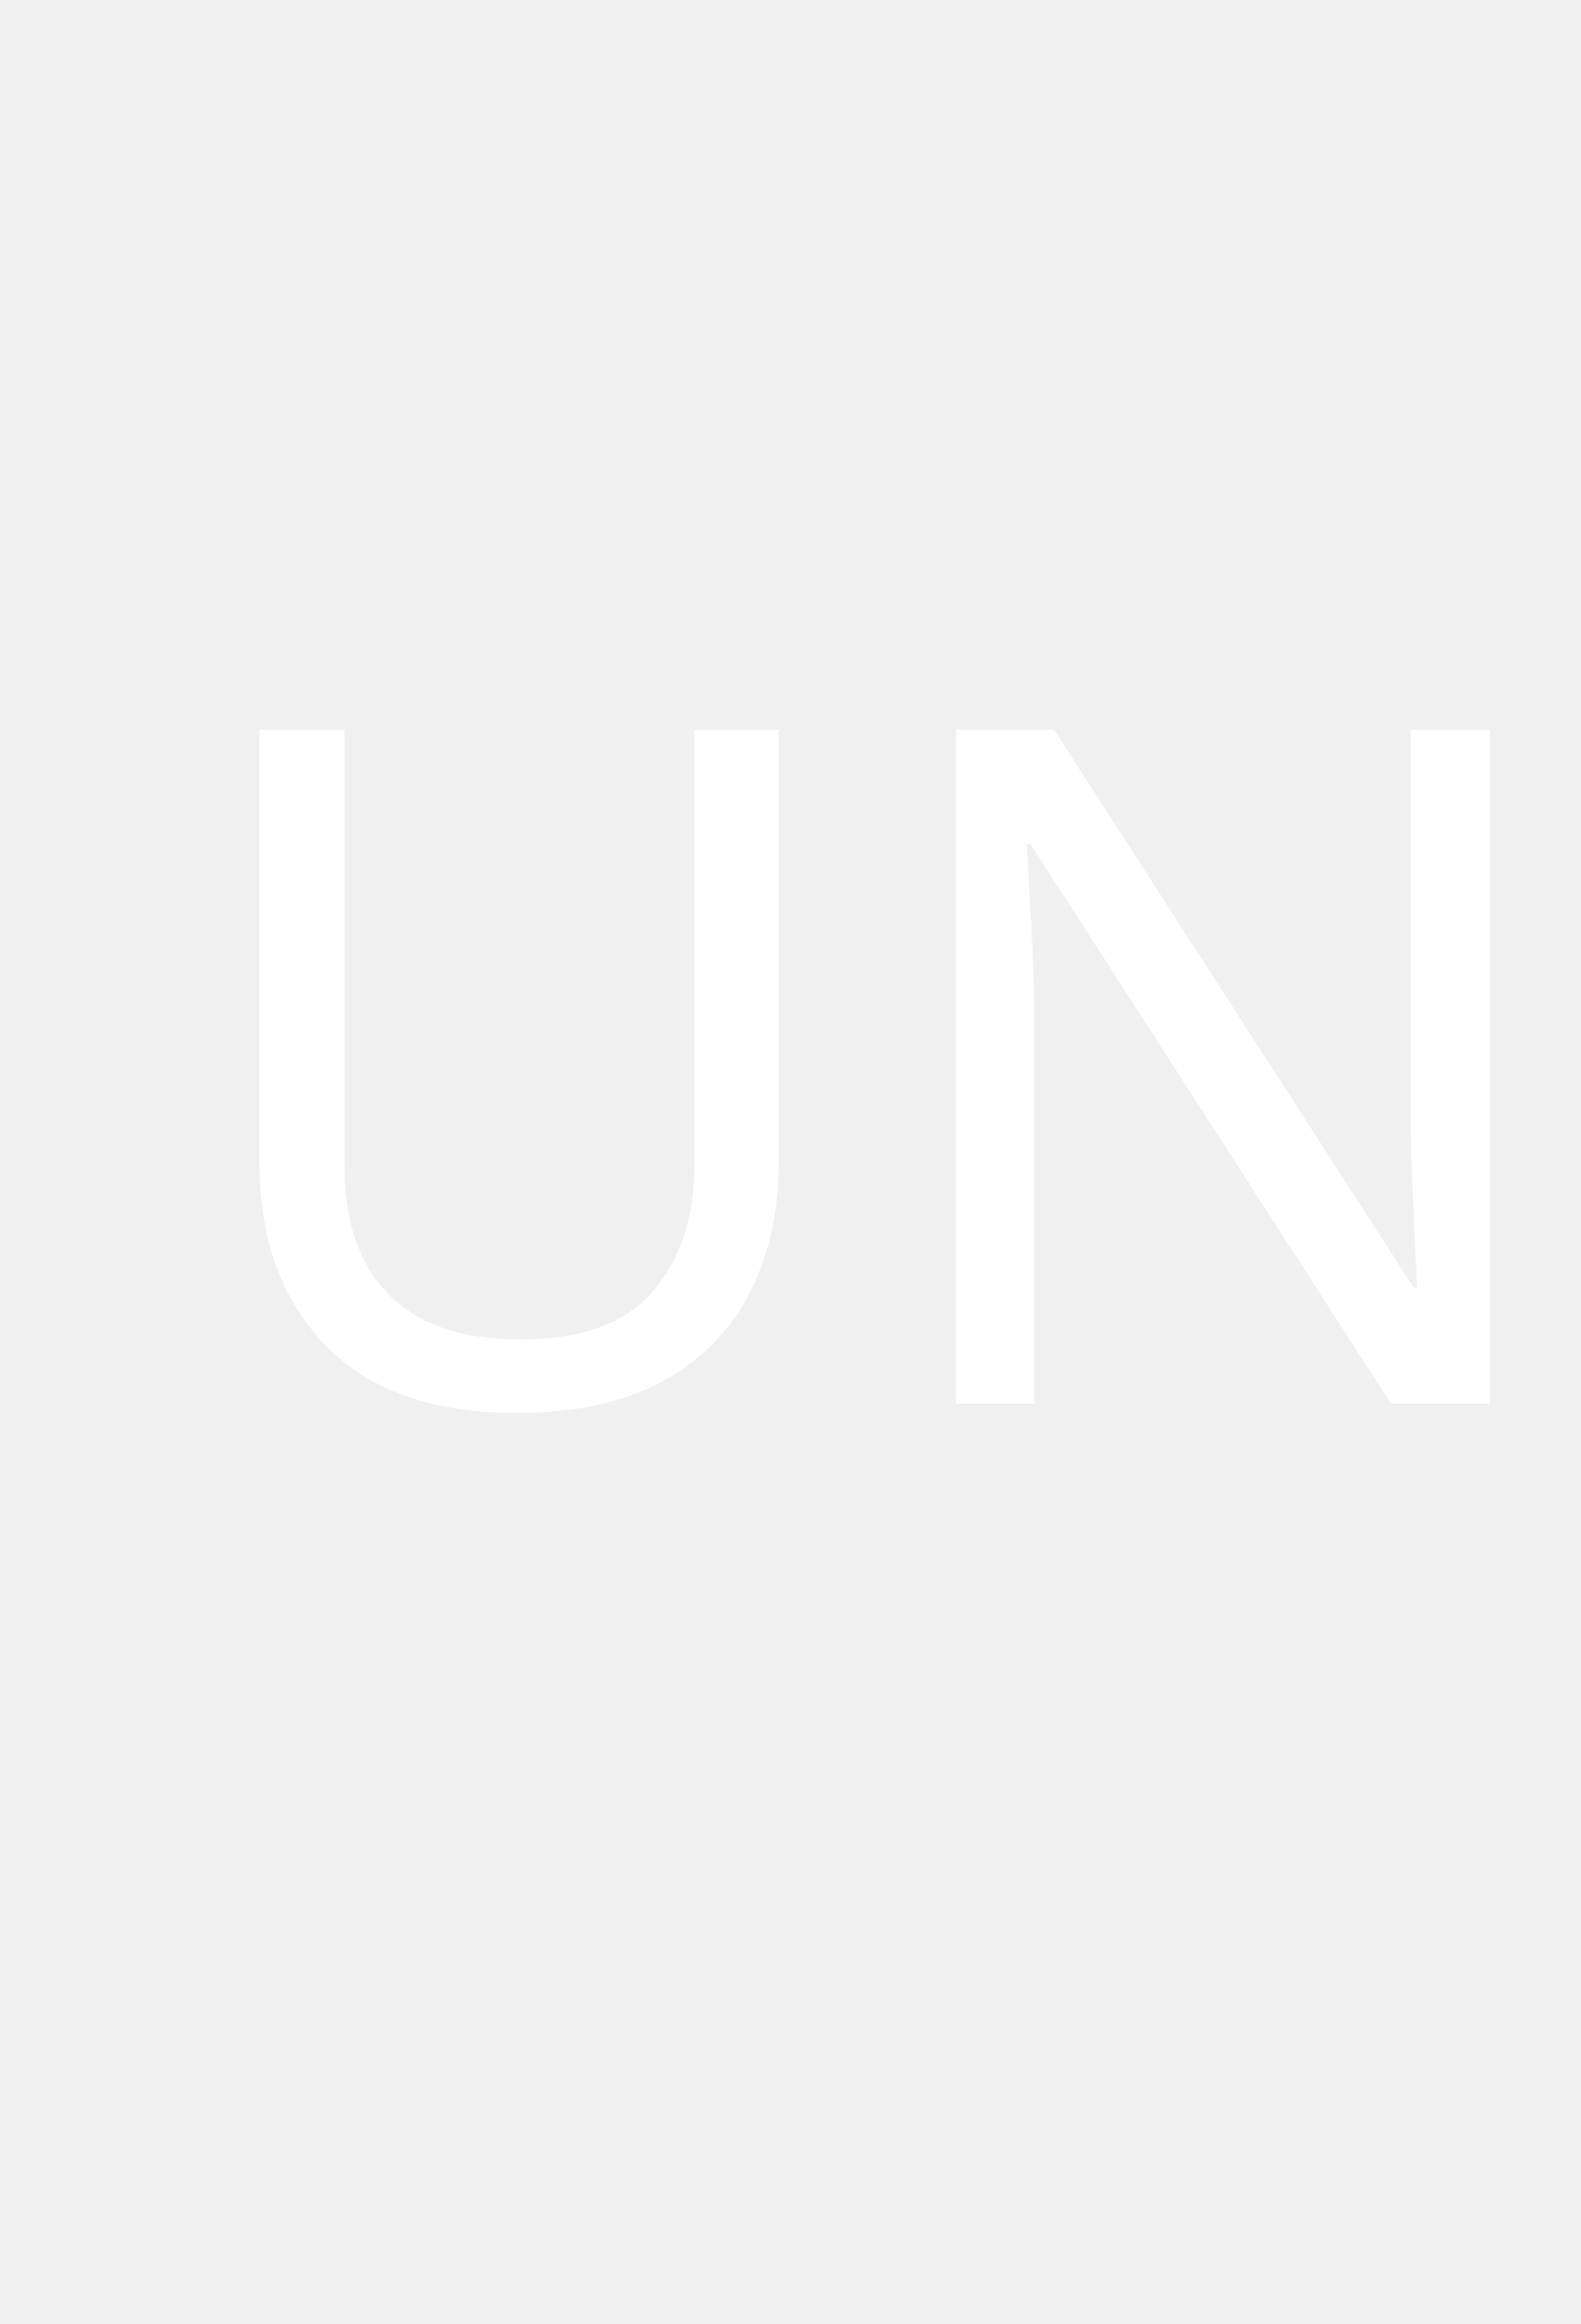
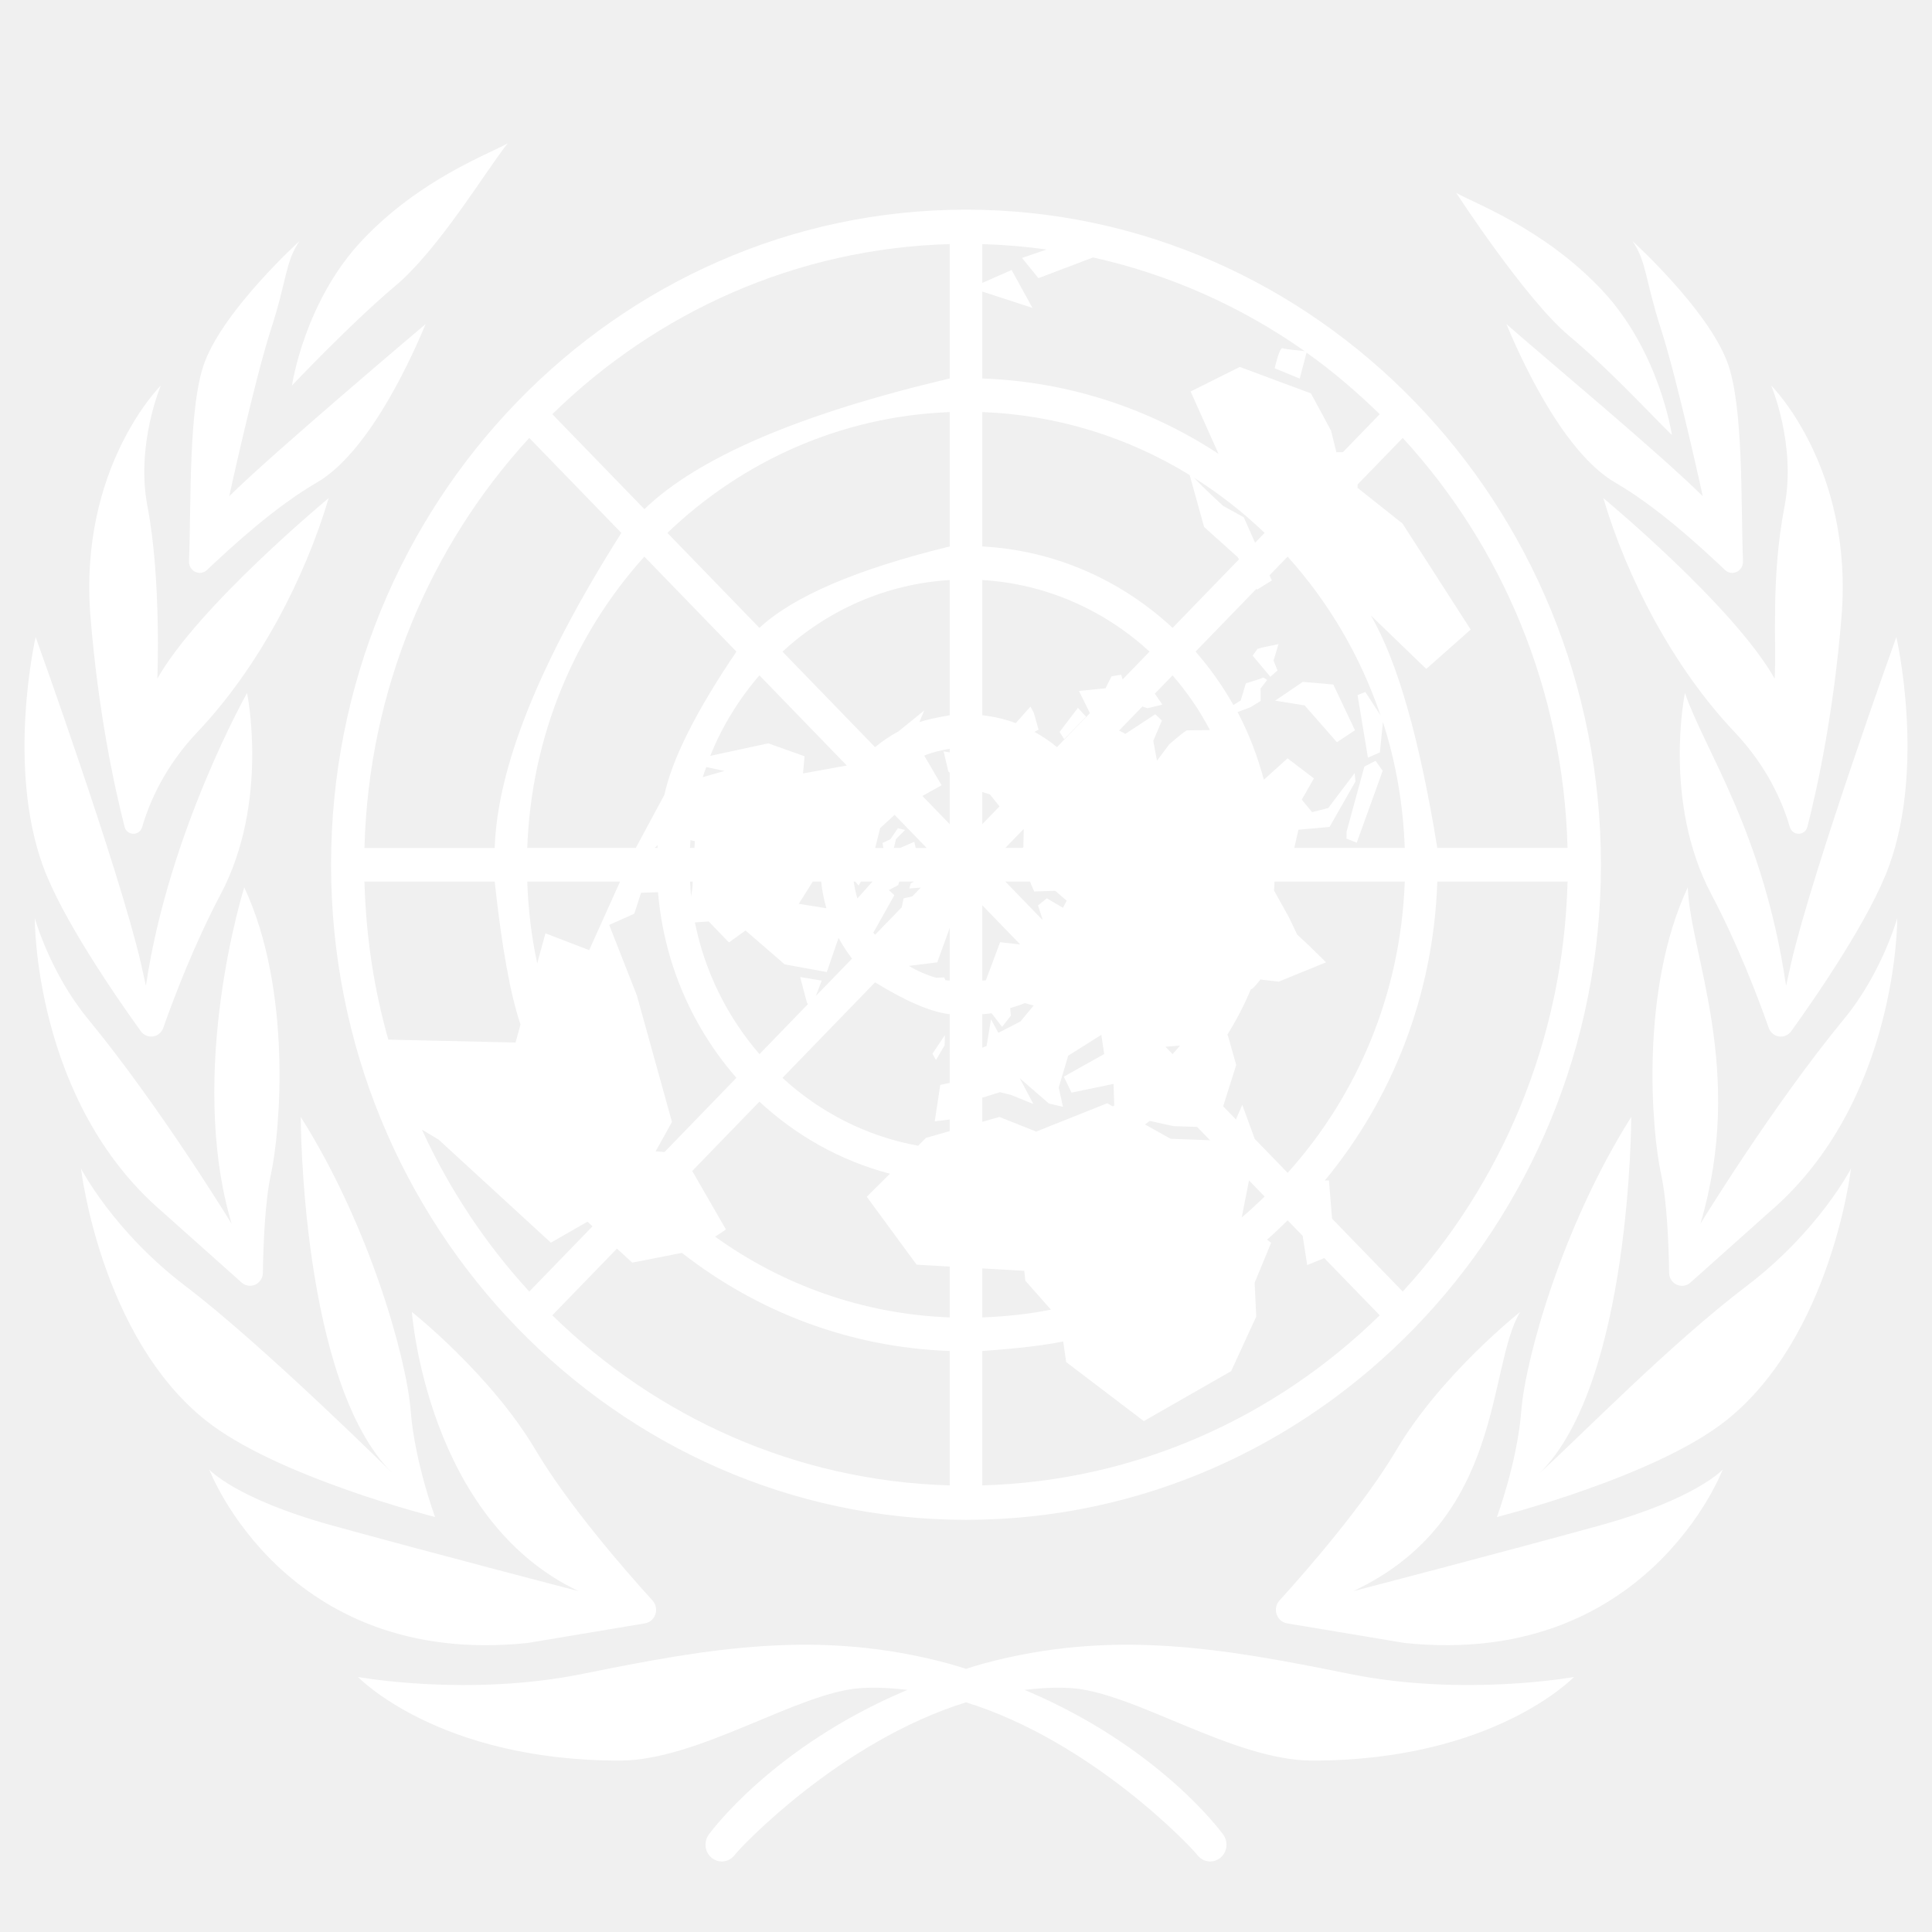
- <svg xmlns="http://www.w3.org/2000/svg" version="1.1" id="svg7" x="0px" y="0px" viewBox="0 0 134 197" style="enable-background:new 0 0 134 197;" xml:space="preserve">
-   <style type="text/css">
- 	.st0{fill:#FFFFFF;}
- 	.st1{font-family:'MyriadHebrew-Regular';}
- 	.st2{font-size:80px;}
- </style>
-   <text transform="matrix(1 0 0 1 14.801 118.9802)" class="st0 st1 st2">UN</text>
+ <svg xmlns="http://www.w3.org/2000/svg" xmlns:xlink="http://www.w3.org/1999/xlink" version="1.1" preserveAspectRatio="xMidYMid meet" viewBox="0 0 640 640" width="640" height="640">
+   <defs>
+     <path d="M530.33 286.46C530.33 166.81 435.98 69.45 320 69.45C204.03 69.45 109.67 166.81 109.67 286.46C109.67 406.11 204.02 503.46 320 503.46C435.98 503.46 530.33 406.11 530.33 286.46ZM362.08 85.28C387.59 90.95 411.31 101.62 432.19 116.32C430.39 116.14 425.65 115.64 424.83 115.35C423.82 115.01 422.25 122 422.25 122C422.81 122.23 425.57 123.36 430.55 125.41C431.91 120.25 432.66 117.38 432.81 116.81C441.43 122.93 449.47 129.8 457.05 137.21C456.23 138.05 452.17 142.24 444.85 149.79L442.69 149.79L440.94 142.69L434.27 130.32L410.7 121.55L394.41 129.69C399.96 142.09 403.04 148.97 403.66 150.35C380.86 135.39 354.12 126.4 325.4 125.38C325.4 123.46 325.4 113.86 325.4 96.58L342.01 101.99L335.11 89.44L325.4 93.72C325.4 86.01 325.4 81.72 325.4 80.87C332.61 81.07 339.71 81.67 346.71 82.65C346.16 82.84 343.44 83.77 338.55 85.45L344 92.15C354.84 88.03 360.87 85.73 362.08 85.28ZM457.11 249.25C457.71 243.2 458.05 239.84 458.11 239.17C462.37 252.36 464.82 266.36 465.34 280.89C462.9 280.89 450.71 280.89 428.76 280.89L430.11 274.86L440.44 273.93L449 258.9L448.76 256.08L440 267.67L434.64 269.03L431.23 264.89L435.25 257.85L426.51 251.21C421.81 255.47 419.19 257.83 418.67 258.3C416.56 250.44 413.68 242.9 409.96 235.88C410.24 235.78 411.66 235.24 414.21 234.29L417.62 232.19L417.59 228.05L419.78 225.24C419.02 224.76 418.6 224.49 418.52 224.44C417.58 224.9 412.7 226.36 412.7 226.36C412.59 226.74 412.02 228.63 411.01 232.03C409.55 232.94 408.74 233.45 408.58 233.55C405 227.2 400.79 221.28 396.05 215.85C397.4 214.47 404.12 207.53 416.22 195.04L416.4 195.34L421.31 192.29L420.55 190.58C424.15 186.87 426.14 184.8 426.54 184.39C440.06 199.4 450.61 217.22 457.31 236.94C456.98 236.43 455.31 233.86 452.29 229.24L449.7 230.24L453.14 250.98L457.11 249.25ZM415.64 377.26L411.52 366L409.41 370.83L405.19 366.47L409.51 352.79L406.71 342.86C406.59 342.88 406.52 342.88 406.51 342.89C409.48 338.07 412.15 333.04 414.34 327.73C414.34 327.73 414.38 327.73 414.39 327.73C415.06 327.73 417.53 324.48 417.53 324.48C417.94 324.53 419.96 324.76 423.6 325.18L439.28 318.78L433.26 312.89L429.72 309.62L426.97 303.85C424.02 298.55 422.38 295.61 422.05 295.02C422.13 294.03 422.15 293.02 422.2 292.02C426.52 292.02 461.03 292.02 465.35 292.02C464.01 329.24 449.56 362.97 426.55 388.52C425.1 387.02 421.46 383.26 415.64 377.26ZM222.6 371.66L210.97 329.74L201.8 306.39L210.12 302.68L212.36 295.73C215.73 295.62 217.61 295.57 217.98 295.56C219.94 319.12 229.44 340.43 243.95 357.05C242.36 358.69 234.42 366.88 220.13 381.63L217.19 381.4L222.6 371.66ZM230.05 280.89C229.18 280.89 228.69 280.89 228.59 280.89C228.64 280.04 228.65 279.17 228.72 278.32C228.81 278.34 229.3 278.44 230.17 278.63L230.05 280.89ZM366.79 365.46L343.26 374.85L331.07 370.01L325.39 371.62L325.39 363.62L331.26 361.8L334.82 362.68L342.32 365.71L337.8 357.18L347.48 365.56L352.12 366.65L350.71 360.26L353.86 349.71L364.83 342.8L365.78 349.16L352.4 356.66L354.96 361.95L368.88 359.05C369.01 363.34 369.08 365.73 369.1 366.21C368.95 366.3 368.79 366.39 368.64 366.5C368.39 366.36 367.77 366.01 366.79 365.46ZM312.77 323.77C311.25 323.86 310.41 323.91 310.24 323.92C306.99 323.01 303.94 321.68 301.1 319.97C301.72 319.89 304.85 319.5 310.48 318.79L314.61 307.37C314.61 317.85 314.61 323.68 314.61 324.84C314.14 324.78 313.65 324.78 313.19 324.7C313.13 324.57 312.99 324.26 312.77 323.77ZM264.59 299.41L269.26 292.02C270.91 292.02 271.83 292.02 272.01 292.02C272.34 295.07 272.92 298.01 273.76 300.87C272.53 300.67 269.48 300.19 264.59 299.41ZM327.92 263.16L331.1 267.13L325.39 273.02L325.39 262.36L325.39 262.36L327.92 263.16ZM338.03 338.38L330.73 342.13L328.28 337.7L326.81 346.5L325.4 347.07C325.4 340.41 325.4 336.71 325.4 335.97C326.42 335.86 327.47 335.83 328.47 335.65C328.7 335.95 329.87 337.46 331.96 340.17L334.86 336.45C334.73 334.95 334.65 334.12 334.63 333.96C336.24 333.43 337.89 332.99 339.42 332.29C339.62 332.35 340.61 332.61 342.4 333.1L338.03 338.38ZM339.01 280.62L338.79 280.89L333.02 280.89L339.12 274.6L339.01 280.62ZM349.57 295.09L353.37 298.37L352.11 300.72L346.78 297.58L343.86 299.94L345.32 304.45L345.26 304.65L333.02 292.02L341.18 292.02L342.59 295.32L349.57 295.09ZM331.3 312.12C328.47 319.68 326.9 323.88 326.59 324.72C326.2 324.79 325.79 324.78 325.4 324.84C325.4 323.18 325.4 314.86 325.4 299.89L337.97 312.86L331.3 312.12ZM302.87 278.86L298.19 280.89L296.12 280.89L296.8 277.96L299.83 274.93L297.43 274.37L294.93 278.03L292.34 279.26L292.64 280.9L289.92 280.9L291.56 274.32L296.35 269.93L306.98 280.9L303.34 280.9L303.34 280.89L302.87 278.86ZM284.44 293.36L285.18 292.02L289.04 292.02C286.03 295.38 284.36 297.25 284.02 297.62C283.49 295.8 283.07 293.95 282.8 292.02C282.83 292.02 283.01 292.02 283.33 292.02L284.44 293.36ZM296.27 296.54L294.45 294.85L297.52 293.22L297.91 292.02L302.81 292.02L301.69 292.64L301.22 294.31L305.02 294.04L302.19 296.96L299.32 297.59L298.72 300.54C293.41 306.02 290.46 309.06 289.87 309.67C289.69 309.42 289.47 309.21 289.3 308.96C290.23 307.3 292.55 303.16 296.27 296.54ZM312.59 248.91L314.15 255.58L314.61 255.95L314.61 273.02L305.55 263.67L311.91 260.13C308.46 254.23 306.54 250.96 306.16 250.3C308.84 249.21 311.68 248.51 314.61 248.07C314.61 248.14 314.61 248.53 314.61 249.23L314.61 249.23L314.61 249.23L312.59 248.91ZM229.37 294.14C229.1 295.83 228.95 296.77 228.92 296.96C228.75 295.33 228.69 293.67 228.59 292.02C228.65 292.02 228.95 292.02 229.48 292.02L229.48 292.02L229.37 294.14ZM241.47 312.19L246.97 308.24L259.94 319.46L273.89 322C276.23 315.2 277.53 311.43 277.79 310.68C279.1 313.1 280.58 315.39 282.25 317.55C281.45 318.37 277.46 322.49 270.27 329.91L272.2 324.84L265.06 323.65L267.35 332.29L267.69 332.58C258.02 342.55 252.65 348.09 251.58 349.2C241.08 337.02 233.51 322.11 230.2 305.56C230.51 305.54 232.03 305.43 234.76 305.24L241.47 312.19ZM314.61 335.97C314.61 336.83 314.61 341.12 314.61 348.84L314.49 349.14L314.61 349.1L314.61 358.73L311.47 359.38L309.65 371.46L314.61 370.86L314.61 374.69L306.75 376.93C305.18 378.49 304.31 379.36 304.14 379.54C287.06 376.44 271.64 368.48 259.2 357.06C261.24 354.95 271.47 344.4 289.87 325.41C300.15 331.73 308.4 335.25 314.61 335.97ZM388.76 373.05L396.55 373.3L400.83 377.72L387.75 377.23C382.69 374.39 379.89 372.81 379.32 372.5C379.84 372.11 380.34 371.71 380.85 371.32C381.9 371.55 384.54 372.13 388.76 373.05ZM386.07 346.75C388.95 346.53 390.56 346.4 390.88 346.37C390.1 347.35 389.24 348.25 388.43 349.19C388.12 348.86 387.33 348.05 386.07 346.75ZM393.26 241.94C392.58 241.94 387.3 246.6 387.3 246.6C387.03 246.96 385.68 248.76 383.26 252L382.04 245.41L384.9 238.69L382.7 236.6L372.81 243.1L370.71 242L378.43 234.04L380.13 234.61L385.06 233.42L382.55 229.79C386.08 226.15 388.04 224.13 388.43 223.72C393.19 229.24 397.39 235.28 400.8 241.84C397.13 241.89 393.57 241.94 393.26 241.94ZM371.41 223.51L368.21 224.03L366.22 228C360.94 228.54 358.01 228.83 357.42 228.89C358.06 230.22 360.8 235.74 361.05 236.23C359.96 237.36 351.23 246.37 350.14 247.49C347.82 245.58 345.34 243.91 342.7 242.45C342.79 242.4 343.24 242.15 344.05 241.7L342.45 236.11L341.36 234.05C338.43 237.34 336.81 239.18 336.49 239.54C332.96 238.22 329.25 237.38 325.4 236.93C325.4 232.45 325.4 196.62 325.4 192.14C346.61 193.42 365.87 202.14 380.81 215.85C380.21 216.46 377.24 219.54 371.88 225.07L371.41 223.51ZM304.55 239.22C304.66 238.96 305.2 237.67 306.17 235.35L297.76 242.17C297.77 242.19 297.77 242.2 297.77 242.2C294.96 243.71 292.33 245.47 289.87 247.5C286.81 244.34 262.27 219.02 259.2 215.86C274.13 202.15 293.4 193.43 314.61 192.15C314.61 195.13 314.61 210.06 314.61 236.94L314.61 236.94L314.61 236.94C310.05 237.71 306.7 238.47 304.55 239.22ZM266.01 256.21L266.52 250.52L254.5 246.24C242.97 248.73 236.56 250.11 235.28 250.39C239.24 240.54 244.8 231.57 251.57 223.72C253.5 225.71 263.15 235.67 280.51 253.59L266.01 256.21ZM240 255.39C235.66 256.63 233.25 257.32 232.77 257.45C233.13 256.31 233.57 255.21 233.97 254.09C234.77 254.26 236.78 254.69 240 255.39ZM216.87 280.89C217.46 280.33 217.78 280.02 217.85 279.95C217.83 280.27 217.82 280.58 217.8 280.89C217.68 280.89 217.37 280.89 216.87 280.89ZM251.57 364.93C263.73 376.22 278.47 384.53 294.8 388.81C294.29 389.32 291.73 391.86 287.13 396.44L303.64 418.94L314.61 419.57C314.61 429.67 314.61 435.29 314.61 436.41C285.8 435.32 259.12 425.65 236.91 409.67C237.15 409.51 238.34 408.71 240.48 407.28L229.31 387.9C242.67 374.12 250.09 366.46 251.57 364.93ZM339.3 420.97L339.66 424.26C344.73 430 347.55 433.19 348.12 433.83C340.74 435.32 333.13 436.12 325.39 436.41C325.39 435.33 325.39 429.92 325.39 420.18L325.39 420.18L339.3 420.97ZM418.93 396.38C416.45 398.75 413.96 401.11 411.33 403.3C411.49 402.49 412.3 398.4 413.75 391.04C416.85 394.24 418.58 396.02 418.93 396.38ZM415.76 179.79L412.02 171.35C407.93 169.11 405.66 167.86 405.21 167.61C405.21 167.61 398.87 161.84 395.57 158.28C403.95 163.56 411.77 169.67 418.92 176.53C418.5 176.96 417.45 178.05 415.76 179.79ZM398.87 174.56L410 184.56L410.43 185.29C397.23 198.91 389.9 206.48 388.43 207.99C371.52 192.27 349.58 182.32 325.39 181.02C325.39 176.56 325.39 140.95 325.39 136.5C350.43 137.46 373.82 144.92 394.1 157.36C394.74 159.65 396.33 165.39 398.87 174.56ZM251.57 207.99C248.52 204.85 224.13 179.68 221.08 176.53C245.84 152.79 278.54 137.88 314.61 136.51C314.61 139.48 314.61 154.31 314.61 181.02L314.61 181.02C283.86 188.53 262.84 197.52 251.57 207.99ZM220.09 263.28C219.46 264.45 216.3 270.32 210.61 280.89C189.04 280.89 177.06 280.89 174.66 280.89C175.99 243.68 190.44 209.94 213.45 184.39C215.48 186.49 225.65 196.98 243.95 215.86C230.65 235.49 222.7 251.29 220.09 263.28ZM195.17 314.74L180.68 309.18C179.05 315.15 178.14 318.46 177.96 319.13C176.06 310.35 174.99 301.29 174.66 292.02C176.71 292.02 186.96 292.02 205.41 292.02L205.41 292.02L205.41 292.02L195.17 314.74ZM196.28 406.23C183.71 419.19 176.73 426.4 175.33 427.84C160.87 412.09 148.85 394.01 139.75 374.18C140.12 374.4 141.97 375.52 145.32 377.53L182.48 411.65L194.61 404.7L196.28 406.23ZM209.44 418.26C219.31 416.32 224.8 415.25 225.89 415.03C250.76 434.46 281.35 446.36 314.61 447.53C314.61 451.99 314.61 487.6 314.61 492.05C263.67 490.63 217.51 469.5 182.96 435.71C184.38 434.23 191.52 426.87 204.37 413.62L209.44 418.26ZM352.19 444.35C352.26 444.81 352.59 447.09 353.19 451.21L378.9 470.76L407.84 454.2L416.15 436.12L415.61 424.94L421.07 411.71C420.27 411.07 419.83 410.71 419.74 410.64C422.1 408.61 424.31 406.41 426.55 404.25C426.88 404.59 428.54 406.3 431.52 409.38L433.03 419.07L438.68 416.76C449.7 428.13 455.82 434.45 457.05 435.71C422.49 469.51 376.33 490.64 325.4 492.05C325.4 489.09 325.4 474.25 325.4 447.54L325.39 447.54C337.47 446.67 346.4 445.61 352.19 444.35ZM440.23 391.02C439.4 391.05 438.94 391.08 438.84 391.08C461.1 364.2 474.88 329.75 476.13 292.02C480.44 292.02 514.96 292.02 519.28 292.02C517.9 344.57 497.42 392.19 464.67 427.84C463.11 426.23 455.31 418.18 441.26 403.69L440.23 391.02ZM454.13 203.9C455.36 205.08 461.47 210.97 472.47 221.59L487.19 208.55L464.6 173.43L449.7 161.6L449.74 160.47C458.69 151.23 463.67 146.09 464.67 145.07C497.42 180.72 517.9 228.34 519.27 280.89C516.39 280.89 502.01 280.89 476.13 280.89L476.13 280.89C470.24 244.69 462.91 219.02 454.13 203.9ZM213.46 168.66C210.41 165.52 186.01 140.35 182.96 137.2C217.52 103.41 263.68 82.28 314.61 80.86C314.61 83.83 314.61 98.67 314.61 125.37L314.61 125.37C264.99 137.07 231.27 151.5 213.46 168.66ZM163.87 280.9C159.56 280.9 125.04 280.9 120.73 280.9C122.1 228.35 142.58 180.73 175.33 145.07C177.37 147.17 187.53 157.66 205.83 176.54C178.76 219.26 164.77 254.04 163.87 280.9ZM172.42 339.38C172.31 339.78 171.77 341.77 170.79 345.35C145.5 344.77 131.45 344.45 128.64 344.39C123.89 327.71 121.21 310.15 120.73 292.02C123.61 292.02 137.99 292.02 163.87 292.02L163.87 292.02C166.21 313.65 169.06 329.43 172.42 339.38Z" id="benDljYTS" />
+     <path d="M213.63 537.76C217.12 537.18 218.56 532.84 216.15 530.19C206.78 519.87 188.17 498.48 177.39 480.28C162.55 455.24 136.44 434.6 136.44 434.6C136.44 434.6 141.43 503.47 191.77 527.12C191.77 527.12 141.88 514.13 109.97 505.32C78.06 496.51 69.33 486.82 69.33 486.82C69.33 486.82 94.25 552.61 174.69 544.27C182.48 542.97 209.74 538.41 213.63 537.76Z" id="b307C3b5kl" />
+     <path d="M99.63 370.01C99.63 370.01 99.66 458.14 129.98 487.99C129.98 487.99 87.06 445.5 61.44 426.03C37.45 407.79 26.83 387.08 26.83 387.08C26.83 387.08 33.28 442.76 68.18 470.54C91.77 489.32 144.13 502.53 144.13 502.53C144.13 502.53 137.39 484.45 136.04 467.3C134.7 450.14 122.54 406.27 99.63 370.01Z" id="b2FzzePa0Y" />
+     <path d="M80.03 424.85C82.76 427.29 87.02 425.36 87.08 421.63C87.22 412.22 87.78 397.93 89.76 388.93C92.9 374.55 96.79 327.88 80.91 293.95C80.91 293.95 61.72 354.75 76.72 405.39C76.72 405.39 53.16 366.73 29.08 337.46C16.5 322.16 11.52 304.11 11.52 304.11C11.52 304.11 11.1 364.82 53.8 401.45C59.05 406.13 77.41 422.51 80.03 424.85Z" id="a4snz0aDL" />
+     <path d="M54.1 340.46C57.55 330.65 64.24 313 73.12 296.19C89.3 265.59 81.84 229.57 81.84 229.57C81.84 229.57 55.87 275.51 48.34 326.55C47.85 324.28 47.31 321.84 46.67 319.06C39.54 288.15 11.81 211.02 11.81 211.02C11.81 211.02 2.06 253.38 14.25 286.92C20.51 304.13 38.01 329.59 46.6 341.55C48.66 344.41 52.92 343.81 54.1 340.46Z" id="a6q3OwD4u" />
+     <path d="M47.1 273.95C49.58 265.45 54.74 253.73 65.48 242.41C85.71 221.08 101.04 191.47 108.88 165C108.88 165 65.73 200.72 52.12 224.81C52.12 224.81 53.47 191.69 48.85 167.75C44.92 147.35 53.28 127.7 53.28 127.7C53.28 127.7 25.93 154.77 29.98 204.39C32.52 235.6 37.74 260.02 41.25 273.84C42.04 276.92 46.21 277 47.1 273.95Z" id="bU5n2vNaF" />
+     <path d="M104.92 159.87C123.27 149.24 137.79 114.98 140.99 107.35C140.99 107.35 89.85 150.53 75.93 164.39C75.93 164.39 84.36 125.79 89.76 109.09C95.15 92.4 94.47 86.84 99.19 79.88C99.19 79.88 74.59 102.14 67.84 119.87C62.3 134.45 63.37 167.58 62.61 185.87C62.47 189.19 66.21 191.04 68.58 188.8C76.77 181.06 91.1 167.87 104.92 159.87Z" id="kik7UEmhL" />
+     <path d="M168.17 47.48C162.49 50.83 139.41 59.07 120.09 79.47C100.76 99.88 96.72 127.7 96.72 127.7C96.72 127.7 116.49 106.83 130.87 94.78C145.25 82.72 160.71 56.94 168.17 47.48Z" id="a8ovV8n89D" />
+     <path d="M326.05 551.01C323.96 551.57 322.01 552.22 320 552.83C317.99 552.22 316.04 551.57 313.95 551.01C271.54 539.63 235.37 545.89 193.12 554.47C155.04 562.2 118.58 555.51 118.58 555.51C118.58 555.51 145.03 583.22 205.26 583.22C231.53 583.22 264.55 560.4 285.38 559.19C290.51 558.89 295.58 559.21 300.6 559.79C255.86 578.61 235.21 607.17 234.8 607.72C233.01 610.17 233.47 613.65 235.84 615.5C236.82 616.27 237.96 616.64 239.1 616.64C240.72 616.64 242.34 615.88 243.4 614.45C245.04 612.21 278.09 576.95 320 563.91C361.91 576.95 394.96 612.22 396.6 614.45C397.66 615.88 399.28 616.64 400.9 616.64C402.04 616.64 403.18 616.27 404.16 615.5C406.53 613.65 406.99 610.16 405.2 607.72C404.79 607.17 384.14 578.61 339.4 559.79C344.42 559.21 349.49 558.89 354.62 559.19C375.45 560.41 408.47 583.22 434.74 583.22C494.97 583.22 521.42 555.51 521.42 555.51C521.42 555.51 484.96 562.19 446.88 554.47C404.64 545.89 368.46 539.63 326.05 551.01Z" id="eeJPoyIfT" />
+     <path d="M503.56 434.6C503.56 434.6 477.44 455.24 462.61 480.28C451.83 498.48 433.21 519.86 423.85 530.19C421.44 532.84 422.89 537.18 426.37 537.76C430.26 538.41 461.41 543.61 465.31 544.26C545.75 552.61 570.67 486.81 570.67 486.81C570.67 486.81 561.93 496.51 530.02 505.31C498.11 514.13 448.23 527.11 448.23 527.11C498.57 503.46 492.49 453.1 503.56 434.6Z" id="a1QnXYHk3E" />
+     <path d="M510.02 487.99C540.34 458.14 540.37 370.01 540.37 370.01C517.46 406.28 505.3 450.14 503.96 467.3C502.61 484.45 495.87 502.54 495.87 502.54C495.87 502.54 548.22 489.32 571.82 470.54C606.72 442.76 613.17 387.08 613.17 387.08C613.17 387.08 602.55 407.79 578.56 426.03C552.94 445.5 523.72 475.59 510.02 487.99Z" id="awINz9m8l" />
+     <path d="M559.09 293.96C543.21 327.89 547.1 374.56 550.25 388.93C552.22 397.94 552.78 412.22 552.92 421.64C552.98 425.37 557.24 427.3 559.98 424.86C562.6 422.52 583.58 403.79 586.2 401.45C628.9 364.82 628.49 304.12 628.49 304.12C628.49 304.12 623.51 322.16 610.92 337.47C586.85 366.73 563.28 405.39 563.28 405.39C578.28 354.75 559.93 316.24 559.09 293.96Z" id="b2MeyCxUXY" />
+     <path d="M558.16 229.57C558.16 229.57 550.7 265.59 566.88 296.2C575.76 313 582.45 330.65 585.9 340.47C587.08 343.81 591.34 344.42 593.4 341.56C602 329.59 619.5 304.14 625.75 286.92C637.94 253.38 628.19 211.02 628.19 211.02C628.19 211.02 600.46 288.15 593.33 319.06C592.69 321.85 592.16 324.27 591.66 326.56C584.14 275.51 564.86 248.97 558.16 229.57Z" id="dhwvyniFX" />
+     <path d="M587.88 224.81C574.27 200.72 531.12 165 531.12 165C538.95 191.46 554.29 221.07 574.51 242.4C585.25 253.73 590.41 265.45 592.9 273.95C593.79 276.99 597.96 276.92 598.74 273.84C602.26 260.02 607.47 235.6 610.02 204.38C614.06 154.77 586.72 127.69 586.72 127.69C586.72 127.69 595.08 147.35 591.15 167.75C586.53 191.69 588.53 213.4 587.88 224.81Z" id="b40StgbUdI" />
+     <path d="M499.02 107.36C502.22 114.98 516.73 149.25 535.08 159.87C548.9 167.87 563.24 181.06 571.42 188.8C573.79 191.04 577.53 189.19 577.39 185.88C576.64 167.59 577.7 134.45 572.16 119.88C565.42 102.14 540.81 79.89 540.81 79.89C545.53 86.84 544.85 92.4 550.25 109.1C555.64 125.79 564.07 164.39 564.07 164.39C550.15 150.53 512.03 118.76 499.02 107.36Z" id="a18fgEPPEA" />
+     <path d="M553.84 144.1C553.84 144.1 549.8 116.28 530.47 95.88C511.15 75.48 488.06 67.23 482.39 63.89C482.39 63.89 505.3 99.13 519.69 111.18C534.07 123.23 547.01 137.52 553.84 144.1Z" id="bj3axMucG" />
+     <path d="M422.4 232.1L432.18 233.68L442.87 245.87L448.85 241.9L441.67 226.76L431.57 225.88L422.4 232.1Z" id="b2isBT4L7j" />
+     <path d="M449.44 279.15L458.03 255.33L455.67 252.03L451.96 253.94L446.07 275.5L446.04 277.81L449.44 279.15Z" id="d40gZPFWPa" />
+     <path d="M357.08 234.47L351.01 242.46L352.52 244.88L359.77 237.42L357.08 234.47Z" id="e1f23bC4Xo" />
+     <path d="M423.52 213.37L418.09 214.51L416.56 214.96L414.95 217.18L420.81 224.2L423.19 222.11L421.88 218.82L423.52 213.37Z" id="d1GKhhmsTU" />
+     <path d="M313.01 342.89L308.88 349.06L310.06 351.14L312.92 346.27L313.01 342.89Z" id="a3zFo9d04" />
+   </defs>
+   <g>
+     <g>
+       <g>
+         <use xlink:href="#benDljYTS" opacity="1" fill="#ffffff" fill-opacity="1" />
+         <g>
+           <use xlink:href="#benDljYTS" opacity="1" fill-opacity="0" stroke="#000000" stroke-width="1" stroke-opacity="0" />
+         </g>
+       </g>
+       <g>
+         <use xlink:href="#b307C3b5kl" opacity="1" fill="#ffffff" fill-opacity="1" />
+         <g>
+           <use xlink:href="#b307C3b5kl" opacity="1" fill-opacity="0" stroke="#000000" stroke-width="1" stroke-opacity="0" />
+         </g>
+       </g>
+       <g>
+         <use xlink:href="#b2FzzePa0Y" opacity="1" fill="#ffffff" fill-opacity="1" />
+         <g>
+           <use xlink:href="#b2FzzePa0Y" opacity="1" fill-opacity="0" stroke="#000000" stroke-width="1" stroke-opacity="0" />
+         </g>
+       </g>
+       <g>
+         <use xlink:href="#a4snz0aDL" opacity="1" fill="#ffffff" fill-opacity="1" />
+         <g>
+           <use xlink:href="#a4snz0aDL" opacity="1" fill-opacity="0" stroke="#000000" stroke-width="1" stroke-opacity="0" />
+         </g>
+       </g>
+       <g>
+         <use xlink:href="#a6q3OwD4u" opacity="1" fill="#ffffff" fill-opacity="1" />
+         <g>
+           <use xlink:href="#a6q3OwD4u" opacity="1" fill-opacity="0" stroke="#000000" stroke-width="1" stroke-opacity="0" />
+         </g>
+       </g>
+       <g>
+         <use xlink:href="#bU5n2vNaF" opacity="1" fill="#ffffff" fill-opacity="1" />
+         <g>
+           <use xlink:href="#bU5n2vNaF" opacity="1" fill-opacity="0" stroke="#000000" stroke-width="1" stroke-opacity="0" />
+         </g>
+       </g>
+       <g>
+         <use xlink:href="#kik7UEmhL" opacity="1" fill="#ffffff" fill-opacity="1" />
+         <g>
+           <use xlink:href="#kik7UEmhL" opacity="1" fill-opacity="0" stroke="#000000" stroke-width="1" stroke-opacity="0" />
+         </g>
+       </g>
+       <g>
+         <use xlink:href="#a8ovV8n89D" opacity="1" fill="#ffffff" fill-opacity="1" />
+         <g>
+           <use xlink:href="#a8ovV8n89D" opacity="1" fill-opacity="0" stroke="#000000" stroke-width="1" stroke-opacity="0" />
+         </g>
+       </g>
+       <g>
+         <use xlink:href="#eeJPoyIfT" opacity="1" fill="#ffffff" fill-opacity="1" />
+         <g>
+           <use xlink:href="#eeJPoyIfT" opacity="1" fill-opacity="0" stroke="#000000" stroke-width="1" stroke-opacity="0" />
+         </g>
+       </g>
+       <g>
+         <use xlink:href="#a1QnXYHk3E" opacity="1" fill="#ffffff" fill-opacity="1" />
+         <g>
+           <use xlink:href="#a1QnXYHk3E" opacity="1" fill-opacity="0" stroke="#000000" stroke-width="1" stroke-opacity="0" />
+         </g>
+       </g>
+       <g>
+         <use xlink:href="#awINz9m8l" opacity="1" fill="#ffffff" fill-opacity="1" />
+         <g>
+           <use xlink:href="#awINz9m8l" opacity="1" fill-opacity="0" stroke="#000000" stroke-width="1" stroke-opacity="0" />
+         </g>
+       </g>
+       <g>
+         <use xlink:href="#b2MeyCxUXY" opacity="1" fill="#ffffff" fill-opacity="1" />
+         <g>
+           <use xlink:href="#b2MeyCxUXY" opacity="1" fill-opacity="0" stroke="#000000" stroke-width="1" stroke-opacity="0" />
+         </g>
+       </g>
+       <g>
+         <use xlink:href="#dhwvyniFX" opacity="1" fill="#ffffff" fill-opacity="1" />
+         <g>
+           <use xlink:href="#dhwvyniFX" opacity="1" fill-opacity="0" stroke="#000000" stroke-width="1" stroke-opacity="0" />
+         </g>
+       </g>
+       <g>
+         <use xlink:href="#b40StgbUdI" opacity="1" fill="#ffffff" fill-opacity="1" />
+         <g>
+           <use xlink:href="#b40StgbUdI" opacity="1" fill-opacity="0" stroke="#000000" stroke-width="1" stroke-opacity="0" />
+         </g>
+       </g>
+       <g>
+         <use xlink:href="#a18fgEPPEA" opacity="1" fill="#ffffff" fill-opacity="1" />
+         <g>
+           <use xlink:href="#a18fgEPPEA" opacity="1" fill-opacity="0" stroke="#000000" stroke-width="1" stroke-opacity="0" />
+         </g>
+       </g>
+       <g>
+         <use xlink:href="#bj3axMucG" opacity="1" fill="#ffffff" fill-opacity="1" />
+         <g>
+           <use xlink:href="#bj3axMucG" opacity="1" fill-opacity="0" stroke="#000000" stroke-width="1" stroke-opacity="0" />
+         </g>
+       </g>
+       <g>
+         <use xlink:href="#b2isBT4L7j" opacity="1" fill="#ffffff" fill-opacity="1" />
+         <g>
+           <use xlink:href="#b2isBT4L7j" opacity="1" fill-opacity="0" stroke="#000000" stroke-width="1" stroke-opacity="0" />
+         </g>
+       </g>
+       <g>
+         <use xlink:href="#d40gZPFWPa" opacity="1" fill="#ffffff" fill-opacity="1" />
+         <g>
+           <use xlink:href="#d40gZPFWPa" opacity="1" fill-opacity="0" stroke="#000000" stroke-width="1" stroke-opacity="0" />
+         </g>
+       </g>
+       <g>
+         <use xlink:href="#e1f23bC4Xo" opacity="1" fill="#ffffff" fill-opacity="1" />
+         <g>
+           <use xlink:href="#e1f23bC4Xo" opacity="1" fill-opacity="0" stroke="#000000" stroke-width="1" stroke-opacity="0" />
+         </g>
+       </g>
+       <g>
+         <use xlink:href="#d1GKhhmsTU" opacity="1" fill="#ffffff" fill-opacity="1" />
+         <g>
+           <use xlink:href="#d1GKhhmsTU" opacity="1" fill-opacity="0" stroke="#000000" stroke-width="1" stroke-opacity="0" />
+         </g>
+       </g>
+       <g>
+         <use xlink:href="#a3zFo9d04" opacity="1" fill="#ffffff" fill-opacity="1" />
+         <g>
+           <use xlink:href="#a3zFo9d04" opacity="1" fill-opacity="0" stroke="#000000" stroke-width="1" stroke-opacity="0" />
+         </g>
+       </g>
+     </g>
+   </g>
</svg>
